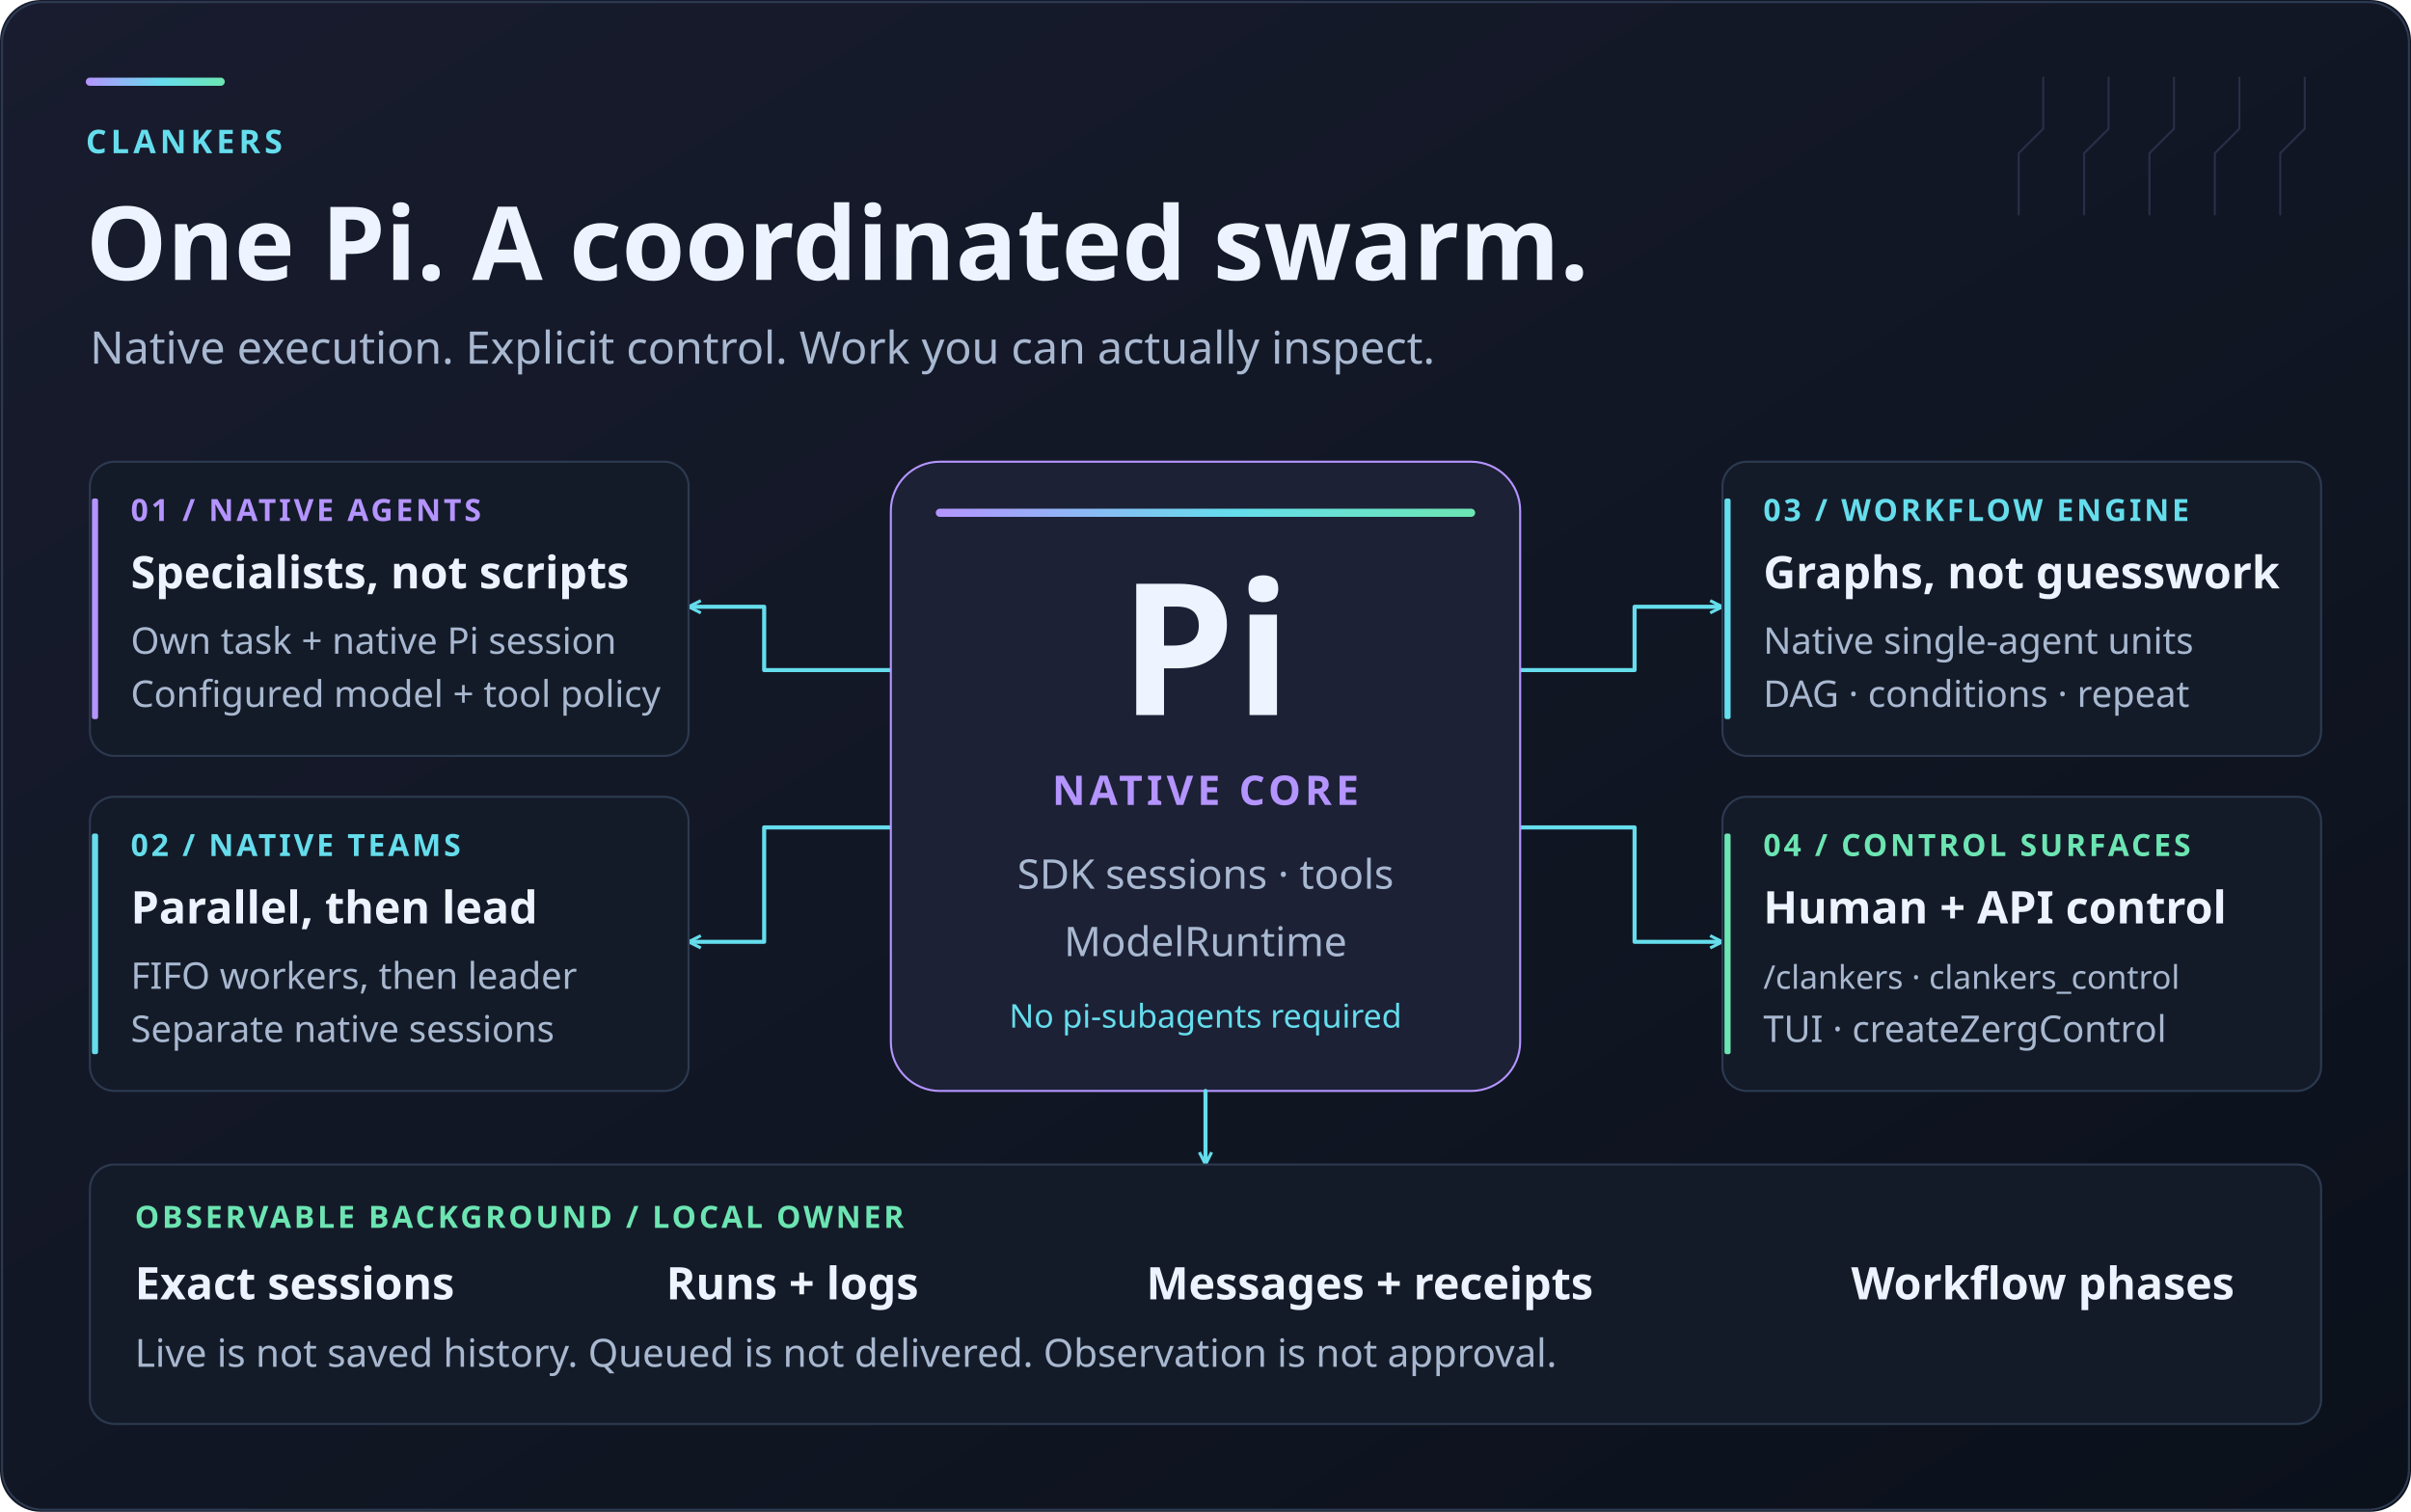
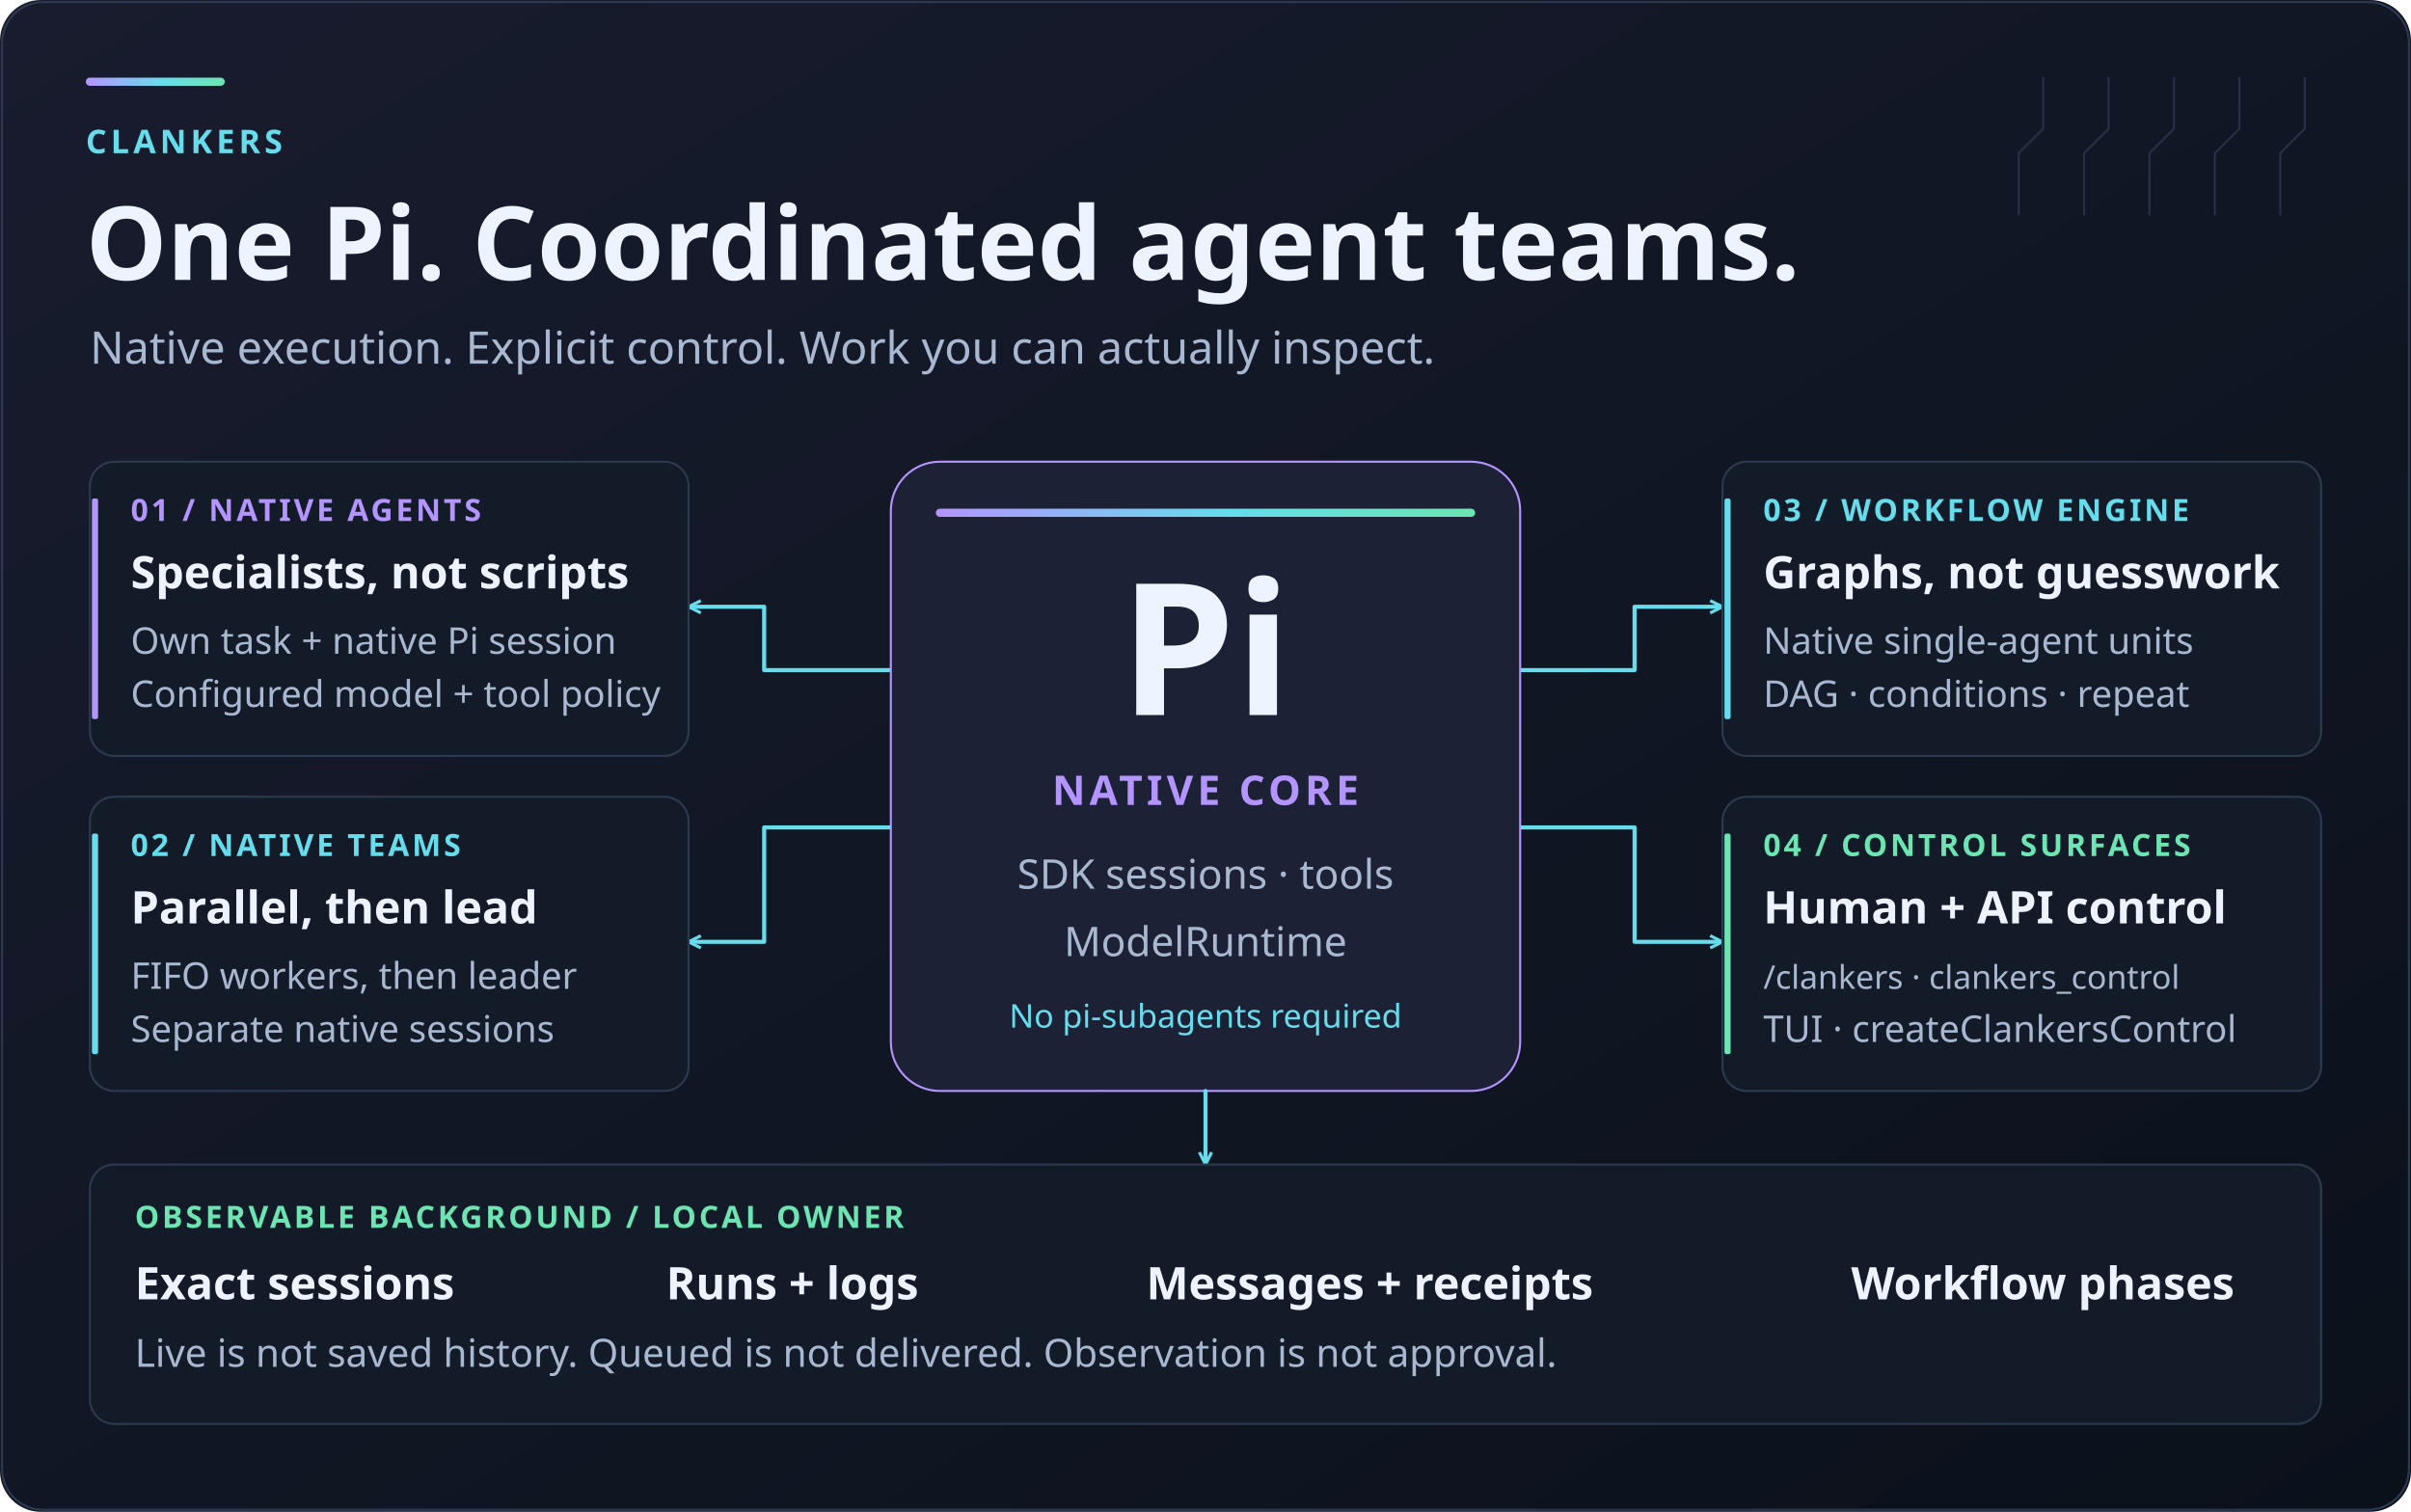
- <svg xmlns="http://www.w3.org/2000/svg" width="1180" height="740" viewBox="0 0 1180 740" role="img" aria-labelledby="swarm-hero-title swarm-hero-desc">
+ <svg xmlns="http://www.w3.org/2000/svg" width="1180" height="740" viewBox="0 0 1180 740" role="img" aria-labelledby="clankers-hero-title clankers-hero-desc">
  <defs>
    <linearGradient id="backdrop" x1="0" y1="0" x2="1" y2="1">
      <stop offset="0" stop-color="#181c2e" />
      <stop offset="1" stop-color="#0b111b" />
    </linearGradient>
    <linearGradient id="accent" x1="0" y1="0" x2="1" y2="0">
      <stop offset="0" stop-color="#b494ff" />
      <stop offset="0.55" stop-color="#65ddec" />
      <stop offset="1" stop-color="#6ce5b2" />
    </linearGradient>
    <marker id="arrow" markerWidth="8" markerHeight="8" refX="7" refY="4" orient="auto" markerUnits="userSpaceOnUse">
      <path d="M 1 1 L 7 4 L 1 7" fill="none" stroke="#65ddec" stroke-width="1.5" />
    </marker>
  </defs>
  <rect x="0" y="0" width="1180" height="740" rx="20" fill="url(#backdrop)" />
  <rect x="1" y="1" width="1178" height="738" rx="20" fill="none" stroke="#2c3a50" />
  <rect x="42" y="38" width="68" height="4" rx="2" fill="url(#accent)" />
  <path d="M 1000 38 v 25 l -12 12 v 30" fill="none" stroke="#273048" stroke-width="1" stroke-linecap="round" stroke-linejoin="round" />
  <path d="M 1032 38 v 25 l -12 12 v 30" fill="none" stroke="#273048" stroke-width="1" stroke-linecap="round" stroke-linejoin="round" />
  <path d="M 1064 38 v 25 l -12 12 v 30" fill="none" stroke="#273048" stroke-width="1" stroke-linecap="round" stroke-linejoin="round" />
  <path d="M 1096 38 v 25 l -12 12 v 30" fill="none" stroke="#273048" stroke-width="1" stroke-linecap="round" stroke-linejoin="round" />
  <path d="M 1128 38 v 25 l -12 12 v 30" fill="none" stroke="#273048" stroke-width="1" stroke-linecap="round" stroke-linejoin="round" />
  <text x="42" y="75" fill="#65ddec" font-family="Noto Sans, sans-serif" font-size="16" font-weight="700" text-anchor="start" letter-spacing="2">CLANKERS</text>
-   <text x="42" y="137" fill="#edf3ff" font-family="Noto Sans, sans-serif" font-size="50" font-weight="700" text-anchor="start">One Pi. A coordinated swarm.</text>
+   <text x="42" y="137" fill="#edf3ff" font-family="Noto Sans, sans-serif" font-size="50" font-weight="700" text-anchor="start">One Pi. Coordinated agent teams.</text>
  <text x="44" y="178" fill="#a8b8d0" font-family="Noto Sans, sans-serif" font-size="22" font-weight="400" text-anchor="start">Native execution. Explicit control. Work you can actually inspect.</text>
  <path d="M 436 328 H 374 V 297 H 337" fill="none" stroke="#65ddec" stroke-width="2" stroke-linecap="round" stroke-linejoin="round" marker-end="url(#arrow)" />
  <path d="M 436 405 H 374 V 461 H 337" fill="none" stroke="#65ddec" stroke-width="2" stroke-linecap="round" stroke-linejoin="round" marker-end="url(#arrow)" />
  <path d="M 744 328 H 800 V 297 H 843" fill="none" stroke="#65ddec" stroke-width="2" stroke-linecap="round" stroke-linejoin="round" marker-end="url(#arrow)" />
  <path d="M 744 405 H 800 V 461 H 843" fill="none" stroke="#65ddec" stroke-width="2" stroke-linecap="round" stroke-linejoin="round" marker-end="url(#arrow)" />
  <rect x="44" y="226" width="293" height="144" rx="12" fill="#141b28" stroke="#2c3a50" />
  <rect x="45" y="244" width="3" height="108" rx="1" fill="#b494ff" />
  <text x="64" y="255" fill="#b494ff" font-family="Noto Sans, sans-serif" font-size="15" font-weight="700" text-anchor="start" letter-spacing="1.4">01 / NATIVE AGENTS</text>
  <text x="64" y="288" fill="#edf3ff" font-family="Noto Sans, sans-serif" font-size="22" font-weight="700" text-anchor="start">Specialists, not scripts</text>
  <text x="64" y="320" fill="#a8b8d0" font-family="Noto Sans, sans-serif" font-size="18" font-weight="400" text-anchor="start">Own task + native Pi session</text>
  <text x="64" y="346" fill="#a8b8d0" font-family="Noto Sans, sans-serif" font-size="18" font-weight="400" text-anchor="start">Configured model + tool policy</text>
  <rect x="44" y="390" width="293" height="144" rx="12" fill="#141b28" stroke="#2c3a50" />
  <rect x="45" y="408" width="3" height="108" rx="1" fill="#65ddec" />
  <text x="64" y="419" fill="#65ddec" font-family="Noto Sans, sans-serif" font-size="15" font-weight="700" text-anchor="start" letter-spacing="1.4">02 / NATIVE TEAMS</text>
  <text x="64" y="452" fill="#edf3ff" font-family="Noto Sans, sans-serif" font-size="22" font-weight="700" text-anchor="start">Parallel, then lead</text>
  <text x="64" y="484" fill="#a8b8d0" font-family="Noto Sans, sans-serif" font-size="18" font-weight="400" text-anchor="start">FIFO workers, then leader</text>
  <text x="64" y="510" fill="#a8b8d0" font-family="Noto Sans, sans-serif" font-size="18" font-weight="400" text-anchor="start">Separate native sessions</text>
  <rect x="843" y="226" width="293" height="144" rx="12" fill="#141b28" stroke="#2c3a50" />
  <rect x="844" y="244" width="3" height="108" rx="1" fill="#65ddec" />
  <text x="863" y="255" fill="#65ddec" font-family="Noto Sans, sans-serif" font-size="15" font-weight="700" text-anchor="start" letter-spacing="1.4">03 / WORKFLOW ENGINE</text>
  <text x="863" y="288" fill="#edf3ff" font-family="Noto Sans, sans-serif" font-size="22" font-weight="700" text-anchor="start">Graphs, not guesswork</text>
  <text x="863" y="320" fill="#a8b8d0" font-family="Noto Sans, sans-serif" font-size="18" font-weight="400" text-anchor="start">Native single-agent units</text>
  <text x="863" y="346" fill="#a8b8d0" font-family="Noto Sans, sans-serif" font-size="18" font-weight="400" text-anchor="start">DAG · conditions · repeat</text>
  <rect x="843" y="390" width="293" height="144" rx="12" fill="#141b28" stroke="#2c3a50" />
  <rect x="844" y="408" width="3" height="108" rx="1" fill="#6ce5b2" />
  <text x="863" y="419" fill="#6ce5b2" font-family="Noto Sans, sans-serif" font-size="15" font-weight="700" text-anchor="start" letter-spacing="1.4">04 / CONTROL SURFACES</text>
  <text x="863" y="452" fill="#edf3ff" font-family="Noto Sans, sans-serif" font-size="22" font-weight="700" text-anchor="start">Human + API control</text>
  <text x="863" y="484" fill="#a8b8d0" font-family="Noto Sans, sans-serif" font-size="16" font-weight="400" text-anchor="start">/clankers · clankers_control</text>
-   <text x="863" y="510" fill="#a8b8d0" font-family="Noto Sans, sans-serif" font-size="18" font-weight="400" text-anchor="start">TUI · createZergControl</text>
+   <text x="863" y="510" fill="#a8b8d0" font-family="Noto Sans, sans-serif" font-size="18" font-weight="400" text-anchor="start">TUI · createClankersControl</text>
  <rect x="436" y="226" width="308" height="308" rx="24" fill="#1c2136" stroke="#b494ff" />
  <rect x="458" y="249" width="264" height="4" rx="2" fill="url(#accent)" />
  <text x="590" y="350" fill="#edf3ff" font-family="Noto Sans, sans-serif" font-size="90" font-weight="700" text-anchor="middle">Pi</text>
  <text x="590" y="394" fill="#b494ff" font-family="Noto Sans, sans-serif" font-size="20" font-weight="700" text-anchor="middle" letter-spacing="2">NATIVE CORE</text>
  <text x="590" y="435" fill="#a8b8d0" font-family="Noto Sans, sans-serif" font-size="20" font-weight="400" text-anchor="middle">SDK sessions · tools</text>
  <text x="590" y="468" fill="#a8b8d0" font-family="Noto Sans, sans-serif" font-size="20" font-weight="400" text-anchor="middle">ModelRuntime</text>
  <text x="590" y="503" fill="#65ddec" font-family="Noto Sans, sans-serif" font-size="16" font-weight="400" text-anchor="middle">No pi-subagents required</text>
  <path d="M 590 534 V 570" fill="none" stroke="#65ddec" stroke-width="2" stroke-linecap="round" stroke-linejoin="round" marker-end="url(#arrow)" />
  <rect x="44" y="570" width="1092" height="127" rx="12" fill="#141b28" stroke="#2c3a50" />
  <text x="66" y="601" fill="#6ce5b2" font-family="Noto Sans, sans-serif" font-size="15" font-weight="700" text-anchor="start" letter-spacing="1.4">OBSERVABLE BACKGROUND / LOCAL OWNER</text>
  <text x="66" y="636" fill="#edf3ff" font-family="Noto Sans, sans-serif" font-size="22" font-weight="700" text-anchor="start">Exact sessions</text>
  <text x="326" y="636" fill="#edf3ff" font-family="Noto Sans, sans-serif" font-size="22" font-weight="700" text-anchor="start">Runs + logs</text>
  <text x="561" y="636" fill="#edf3ff" font-family="Noto Sans, sans-serif" font-size="22" font-weight="700" text-anchor="start">Messages + receipts</text>
  <text x="906" y="636" fill="#edf3ff" font-family="Noto Sans, sans-serif" font-size="22" font-weight="700" text-anchor="start">Workflow phases</text>
  <text x="66" y="669" fill="#a8b8d0" font-family="Noto Sans, sans-serif" font-size="19" font-weight="400" text-anchor="start">Live is not saved history. Queued is not delivered. Observation is not approval.</text>
</svg>
